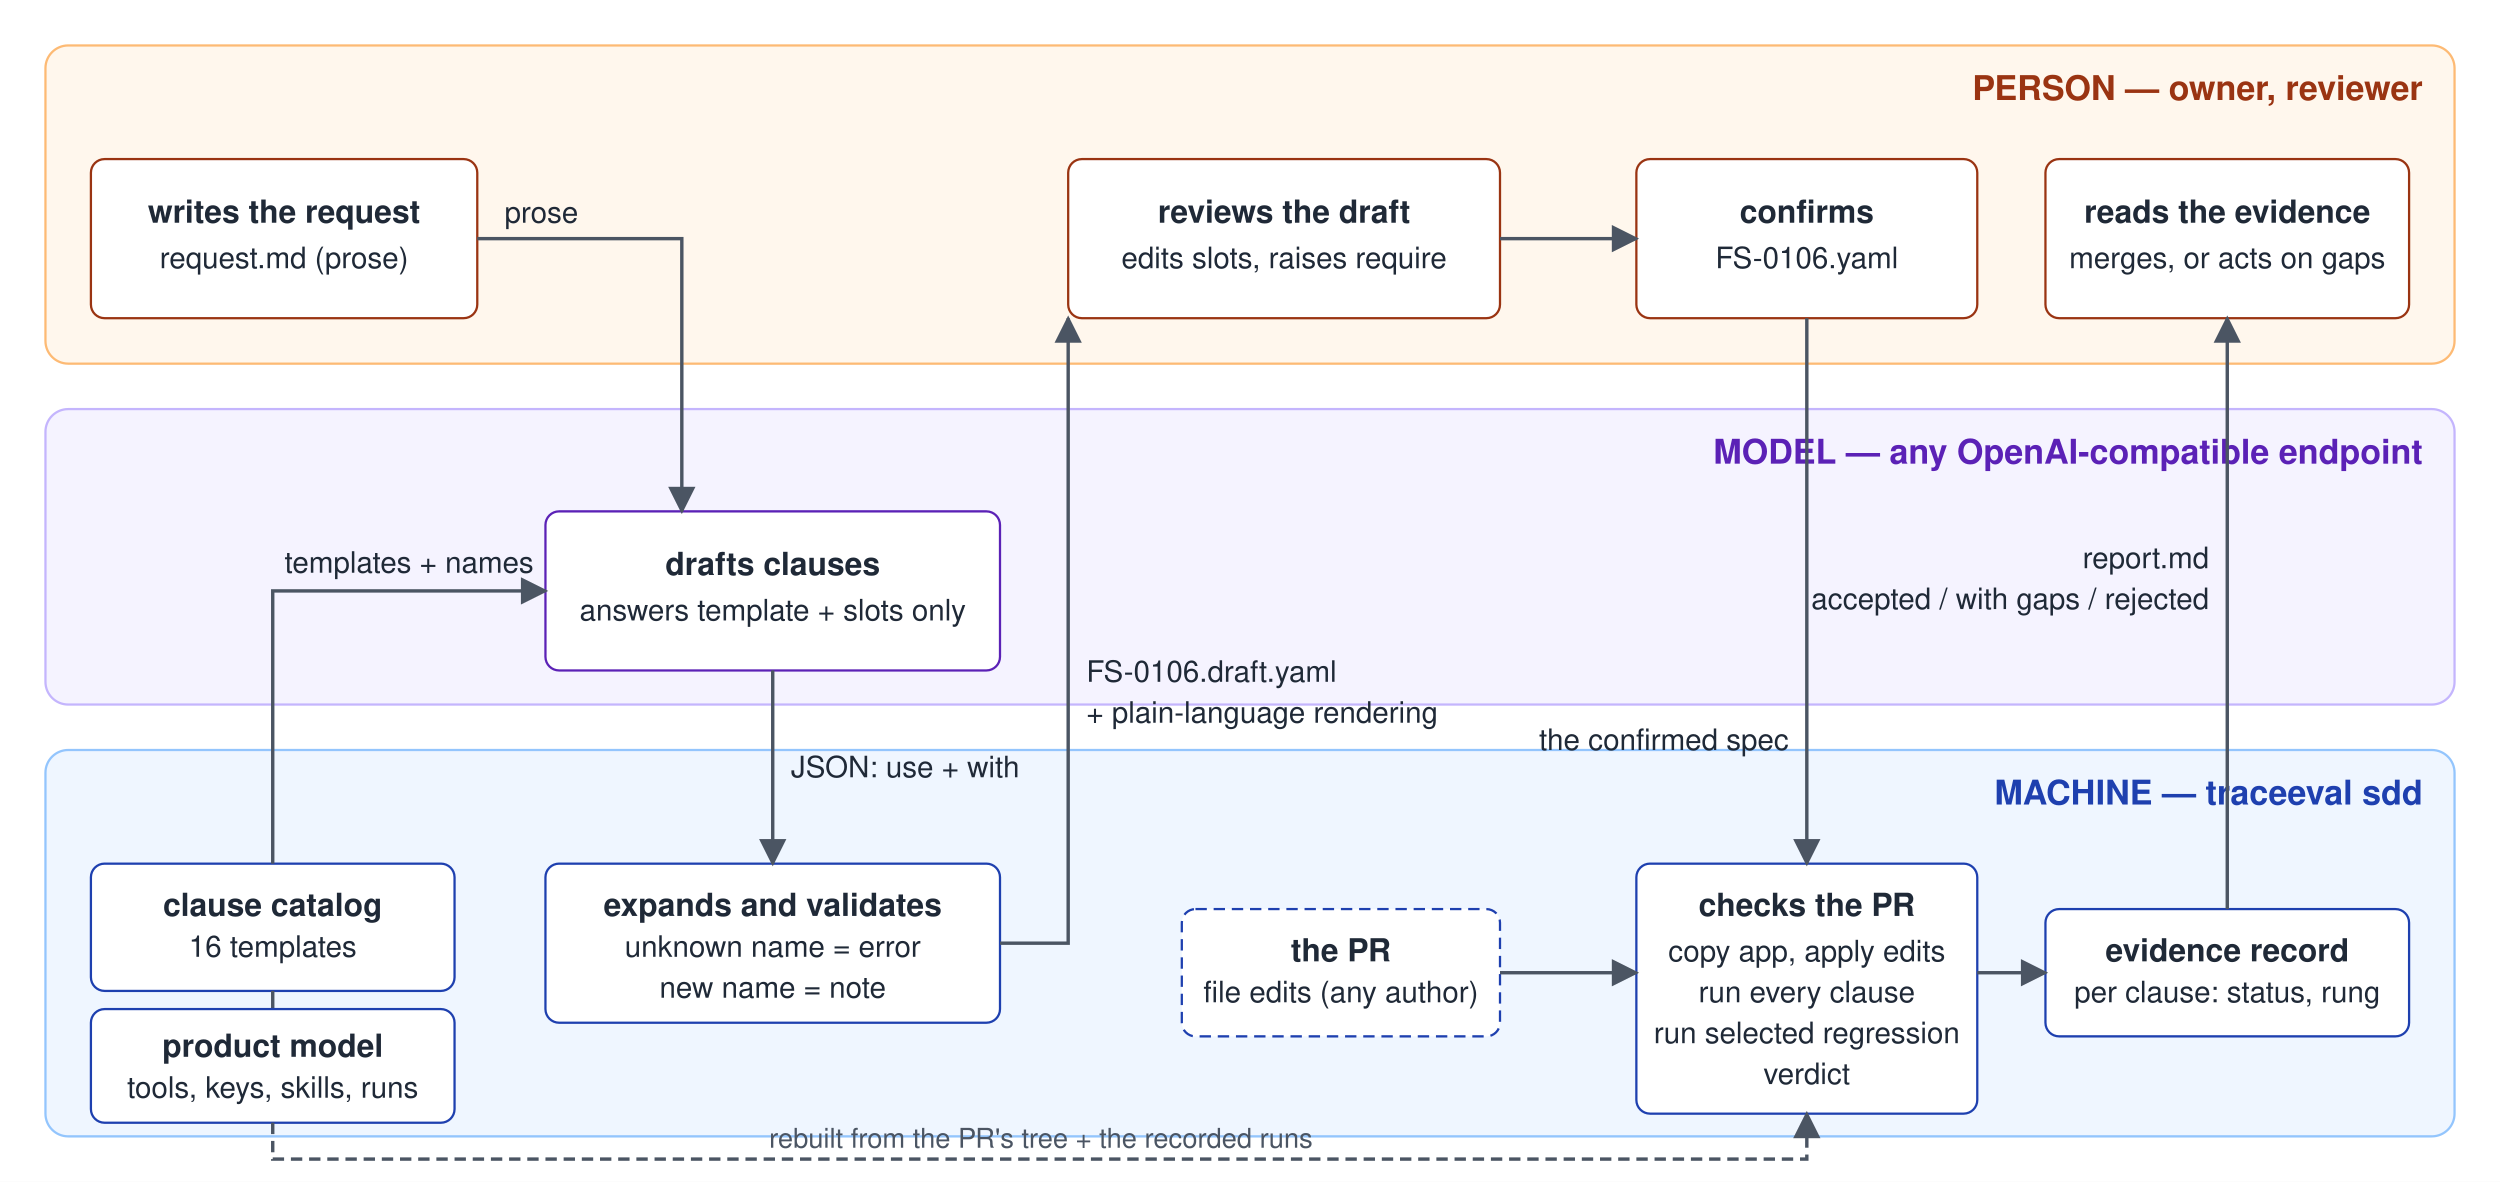
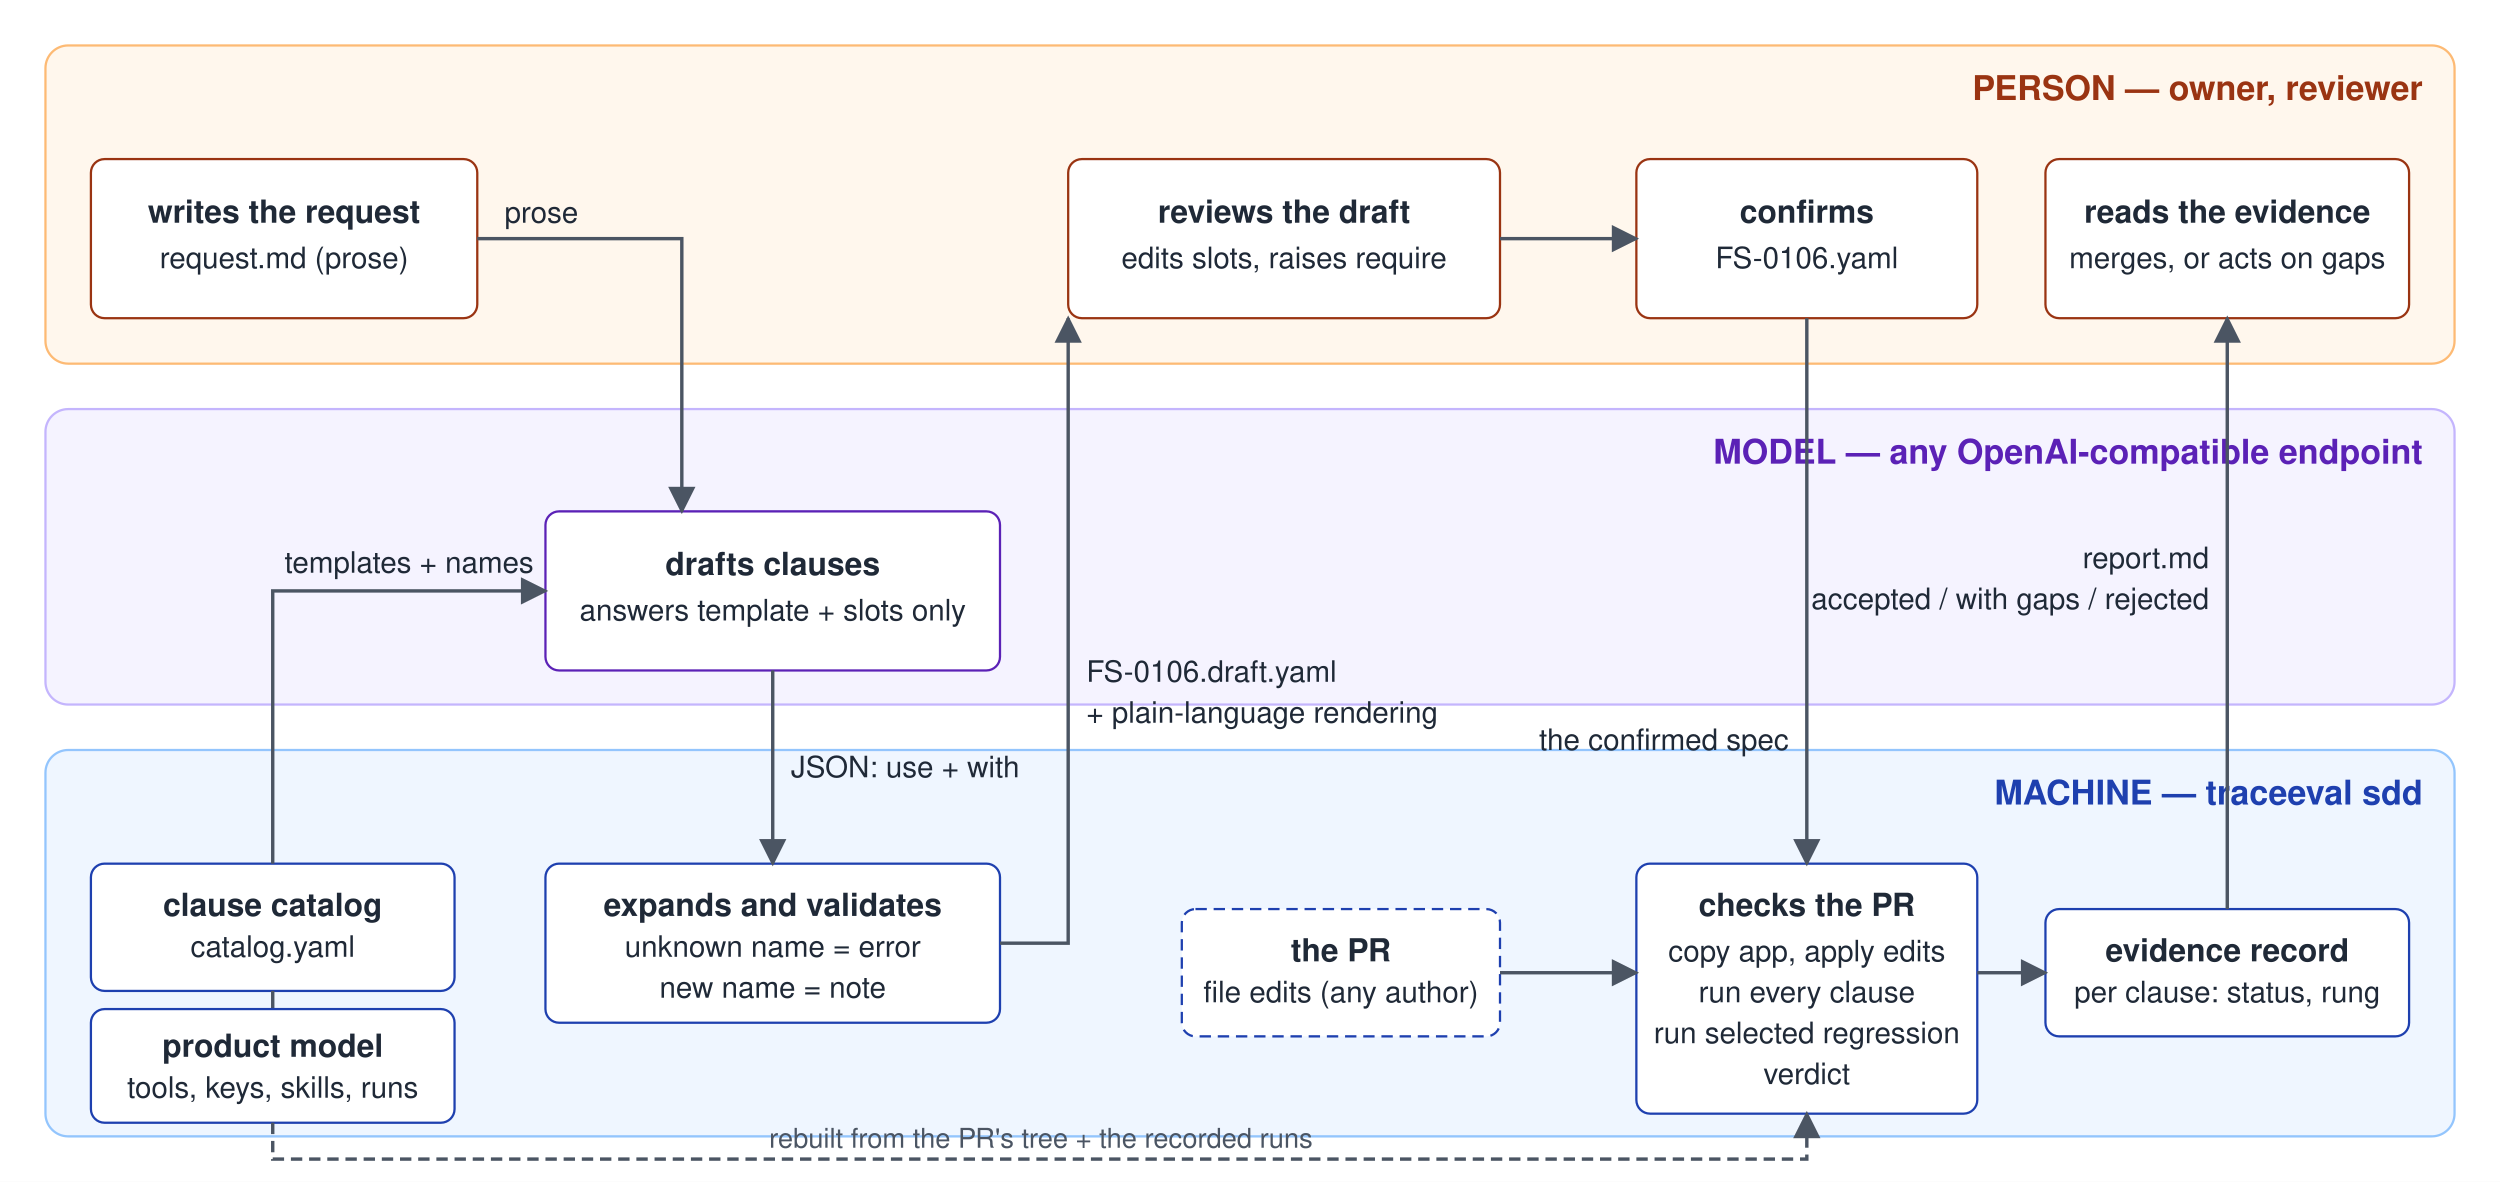
<svg xmlns="http://www.w3.org/2000/svg" viewBox="0 0 1100 520" width="1100" height="520" role="img" aria-label="From a prose request to a verdict: the person writes and confirms, the model drafts within the catalog and the product model, the machine checks the PR and produces the evidence." font-family="Helvetica, Arial, sans-serif" font-size="14" fill="#1f2937">
  <defs>
    <marker id="a" viewBox="0 0 10 10" refX="9" refY="5" markerWidth="8" markerHeight="8" orient="auto-start-reverse">
      <path d="M0,0 L10,5 L0,10 z" fill="#4b5563" />
    </marker>
  </defs>
  <rect width="1100" height="520" fill="#ffffff" />
  <rect x="20" y="20" width="1060" height="140" rx="10" fill="#fff7ed" stroke="#fdba74" />
  <text x="1066" y="44" text-anchor="end" font-size="15" font-weight="bold" fill="#9a3412">PERSON — owner, reviewer</text>
  <rect x="20" y="180" width="1060" height="130" rx="10" fill="#f5f3ff" stroke="#c4b5fd" />
  <text x="1066" y="204" text-anchor="end" font-size="15" font-weight="bold" fill="#5b21b6">MODEL — any OpenAI-compatible endpoint</text>
  <rect x="20" y="330" width="1060" height="170" rx="10" fill="#eff6ff" stroke="#93c5fd" />
  <text x="1066" y="354" text-anchor="end" font-size="15" font-weight="bold" fill="#1e40af">MACHINE — traceeval sdd</text>
  <rect x="40" y="70" width="170" height="70" rx="6" fill="#ffffff" stroke="#9a3412" />
  <text x="125" y="98" text-anchor="middle" font-weight="bold">writes the request</text>
  <text x="125" y="118" text-anchor="middle" font-size="13">request.md (prose)</text>
  <rect x="470" y="70" width="190" height="70" rx="6" fill="#ffffff" stroke="#9a3412" />
  <text x="565" y="98" text-anchor="middle" font-weight="bold">reviews the draft</text>
  <text x="565" y="118" text-anchor="middle" font-size="13">edits slots, raises require</text>
  <rect x="720" y="70" width="150" height="70" rx="6" fill="#ffffff" stroke="#9a3412" />
  <text x="795" y="98" text-anchor="middle" font-weight="bold">confirms</text>
  <text x="795" y="118" text-anchor="middle" font-size="13">FS-0106.yaml</text>
  <rect x="900" y="70" width="160" height="70" rx="6" fill="#ffffff" stroke="#9a3412" />
  <text x="980" y="98" text-anchor="middle" font-weight="bold">reads the evidence</text>
  <text x="980" y="118" text-anchor="middle" font-size="13">merges, or acts on gaps</text>
  <rect x="240" y="225" width="200" height="70" rx="6" fill="#ffffff" stroke="#5b21b6" />
  <text x="340" y="253" text-anchor="middle" font-weight="bold">drafts clauses</text>
  <text x="340" y="273" text-anchor="middle" font-size="13">answers template + slots only</text>
  <rect x="40" y="380" width="160" height="56" rx="6" fill="#ffffff" stroke="#1e40af" />
  <text x="120" y="403" text-anchor="middle" font-weight="bold">clause catalog</text>
-   <text x="120" y="421" text-anchor="middle" font-size="13">16 templates</text>
+   <text x="120" y="421" text-anchor="middle" font-size="13">catalog.yaml</text>
  <path d="M120,436 L120,444" fill="none" stroke="#4b5563" stroke-width="1.5" />
  <rect x="40" y="444" width="160" height="50" rx="6" fill="#ffffff" stroke="#1e40af" />
  <text x="120" y="465" text-anchor="middle" font-weight="bold">product model</text>
  <text x="120" y="483" text-anchor="middle" font-size="13">tools, keys, skills, runs</text>
  <rect x="240" y="380" width="200" height="70" rx="6" fill="#ffffff" stroke="#1e40af" />
  <text x="340" y="403" text-anchor="middle" font-weight="bold">expands and validates</text>
  <text x="340" y="421" text-anchor="middle" font-size="13">unknown name = error</text>
  <text x="340" y="439" text-anchor="middle" font-size="13">new name = note</text>
  <rect x="720" y="380" width="150" height="110" rx="6" fill="#ffffff" stroke="#1e40af" />
  <text x="795" y="403" text-anchor="middle" font-weight="bold">checks the PR</text>
  <text x="795" y="423" text-anchor="middle" font-size="13">copy app, apply edits</text>
  <text x="795" y="441" text-anchor="middle" font-size="13">run every clause</text>
  <text x="795" y="459" text-anchor="middle" font-size="13">run selected regression</text>
  <text x="795" y="477" text-anchor="middle" font-size="13">verdict</text>
  <rect x="520" y="400" width="140" height="56" rx="6" fill="#ffffff" stroke="#1e40af" stroke-dasharray="5 3" />
  <text x="590" y="423" text-anchor="middle" font-weight="bold">the PR</text>
  <text x="590" y="441" text-anchor="middle" font-size="13">file edits (any author)</text>
  <rect x="900" y="400" width="160" height="56" rx="6" fill="#ffffff" stroke="#1e40af" />
  <text x="980" y="423" text-anchor="middle" font-weight="bold">evidence record</text>
  <text x="980" y="441" text-anchor="middle" font-size="13">per clause: status, rung</text>
  <path d="M210,105 L300,105 L300,225" fill="none" stroke="#4b5563" stroke-width="1.5" marker-end="url(#a)" />
  <text x="222" y="98" font-size="13">prose</text>
  <path d="M120,380 L120,260 L240,260" fill="none" stroke="#4b5563" stroke-width="1.5" marker-end="url(#a)" />
  <text x="180" y="252" font-size="13" text-anchor="middle">templates + names</text>
  <path d="M340,295 L340,380" fill="none" stroke="#4b5563" stroke-width="1.5" marker-end="url(#a)" />
  <text x="348" y="342" font-size="13">JSON: use + with</text>
  <path d="M440,415 L470,415 L470,140" fill="none" stroke="#4b5563" stroke-width="1.5" marker-end="url(#a)" />
  <text x="478" y="300" font-size="13">FS-0106.draft.yaml</text>
  <text x="478" y="318" font-size="13">+ plain-language rendering</text>
  <path d="M660,105 L720,105" fill="none" stroke="#4b5563" stroke-width="1.5" marker-end="url(#a)" />
  <path d="M795,140 L795,380" fill="none" stroke="#4b5563" stroke-width="1.5" marker-end="url(#a)" />
  <text x="787" y="330" font-size="13" text-anchor="end">the confirmed spec</text>
  <path d="M660,428 L720,428" fill="none" stroke="#4b5563" stroke-width="1.5" marker-end="url(#a)" />
  <path d="M120,494 L120,510 L795,510 L795,490" fill="none" stroke="#4b5563" stroke-width="1.5" stroke-dasharray="5 3" marker-end="url(#a)" />
  <text x="458" y="505" font-size="12" text-anchor="middle" fill="#4b5563">rebuilt from the PR's tree + the recorded runs</text>
  <path d="M870,428 L900,428" fill="none" stroke="#4b5563" stroke-width="1.5" marker-end="url(#a)" />
  <path d="M980,400 L980,140" fill="none" stroke="#4b5563" stroke-width="1.5" marker-end="url(#a)" />
  <text x="972" y="250" font-size="13" text-anchor="end">report.md</text>
  <text x="972" y="268" font-size="13" text-anchor="end">accepted / with gaps / rejected</text>
</svg>
